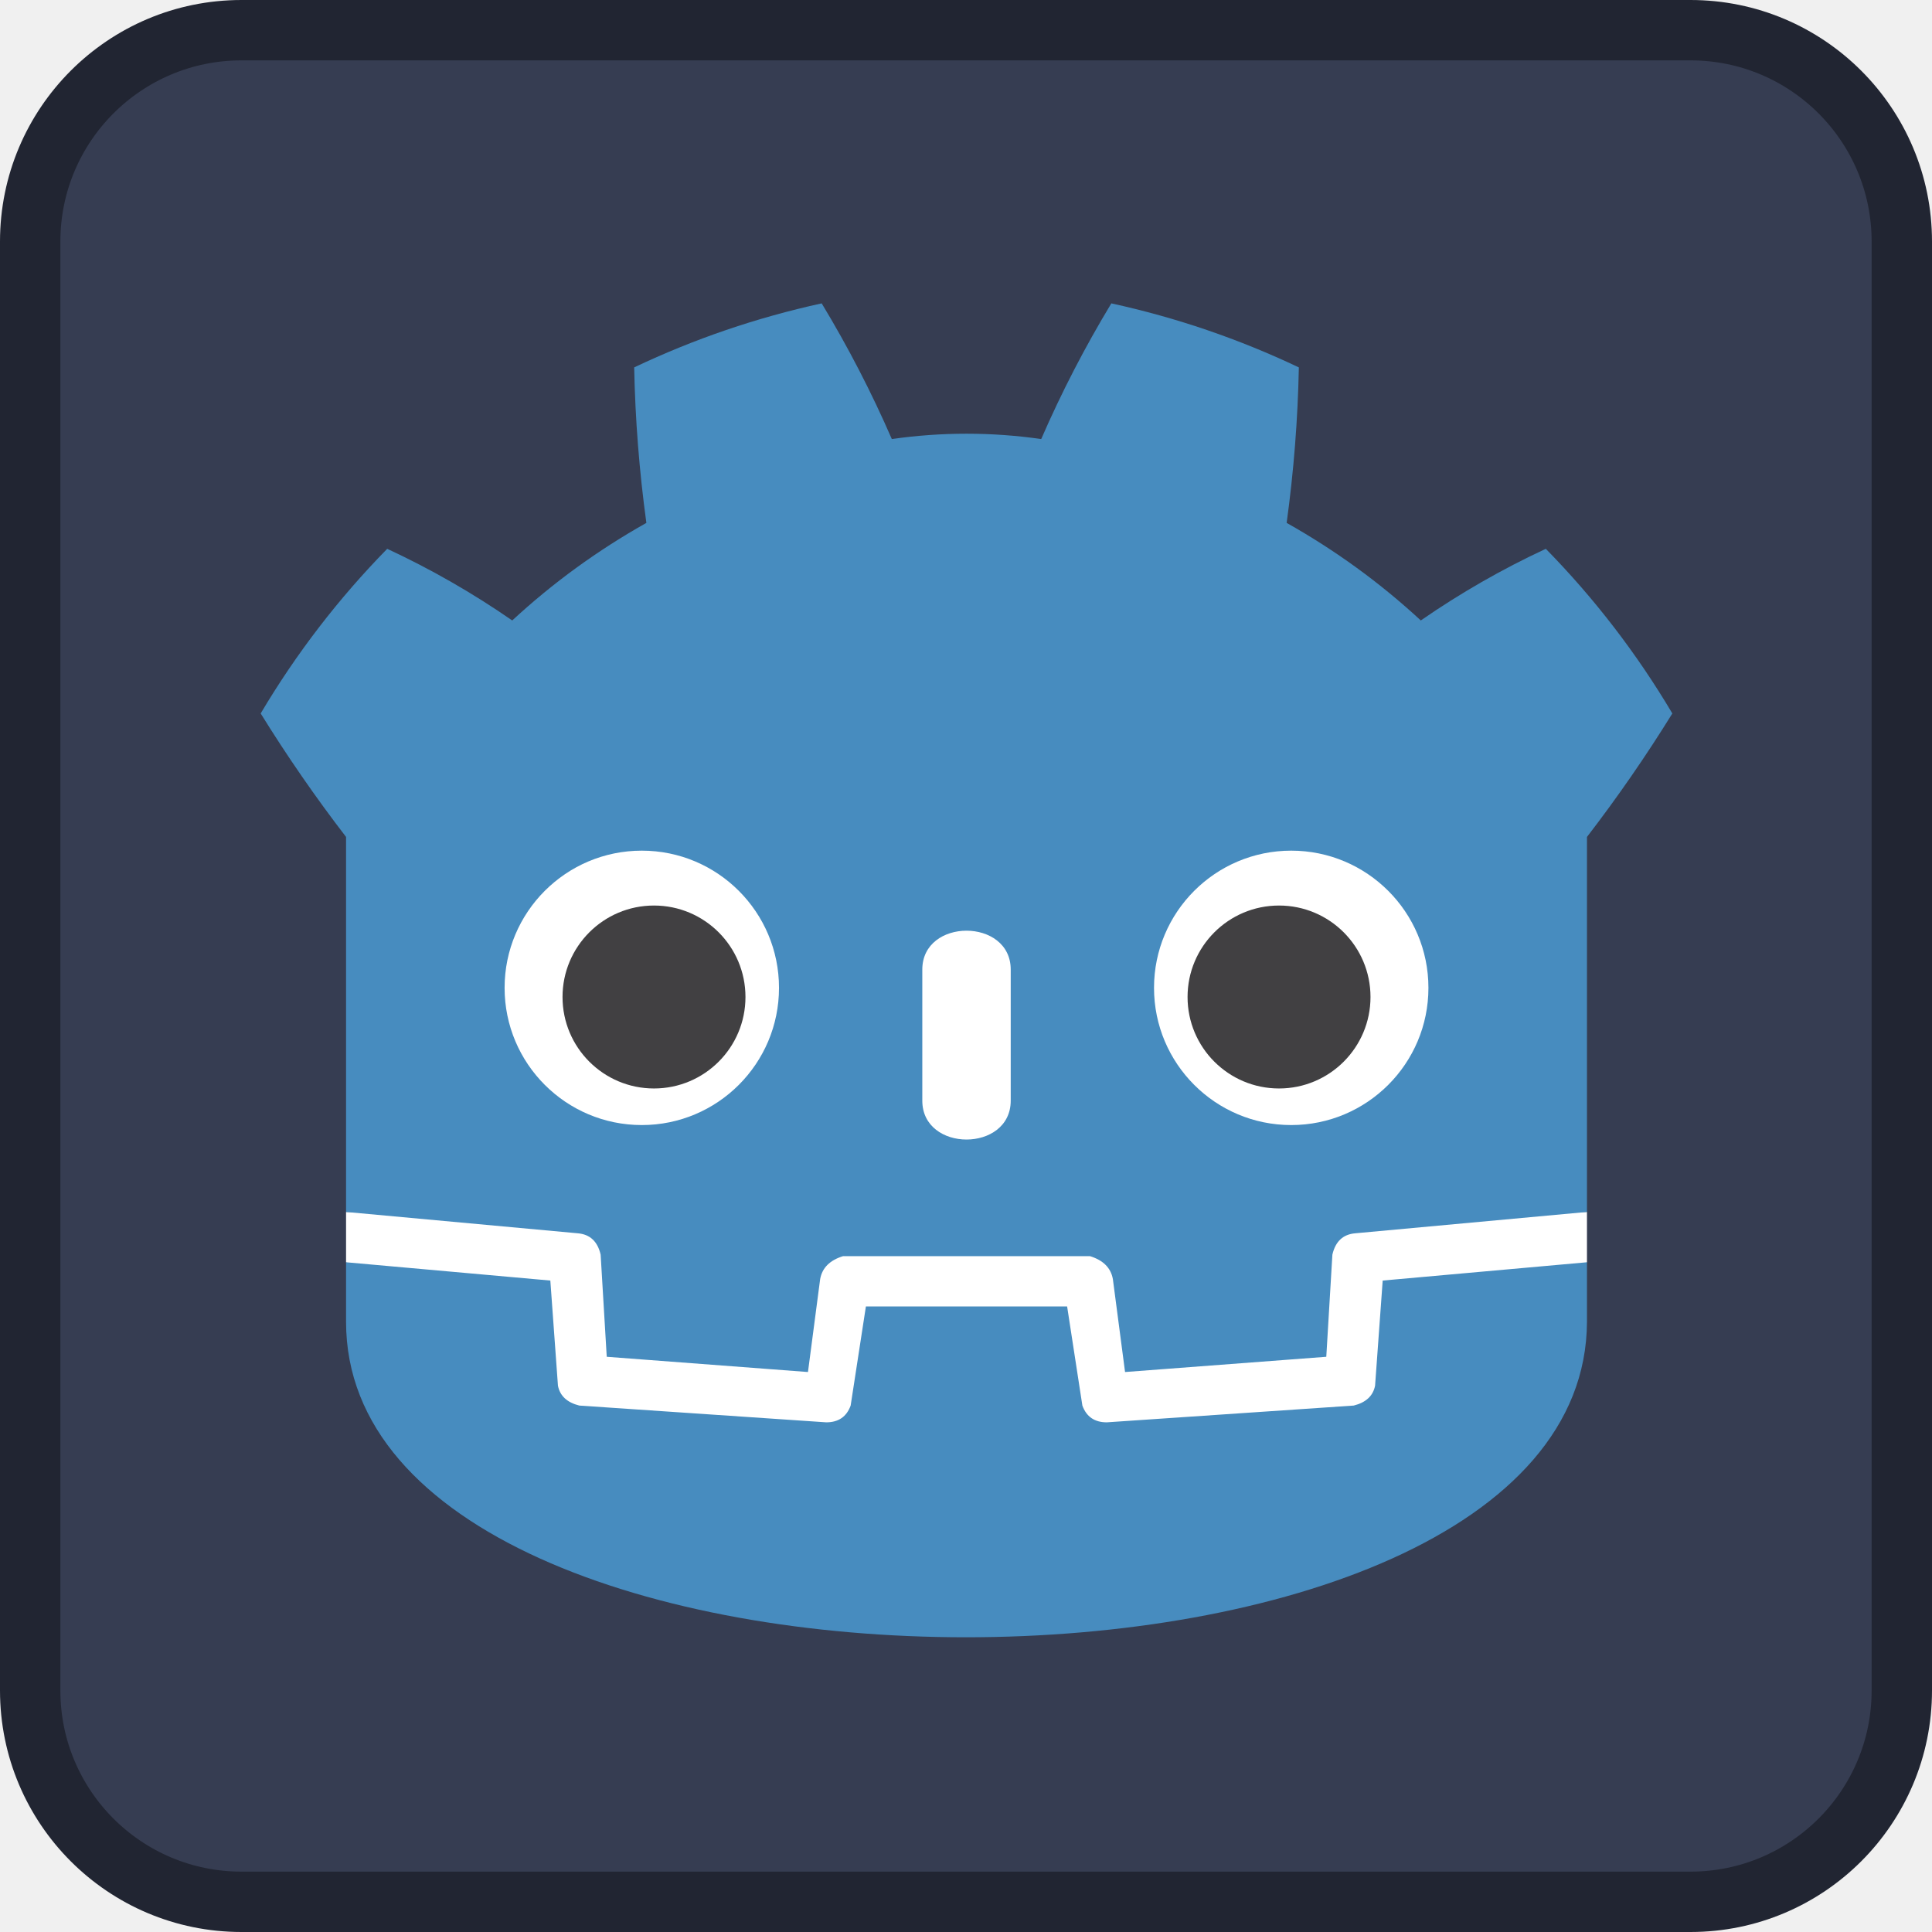
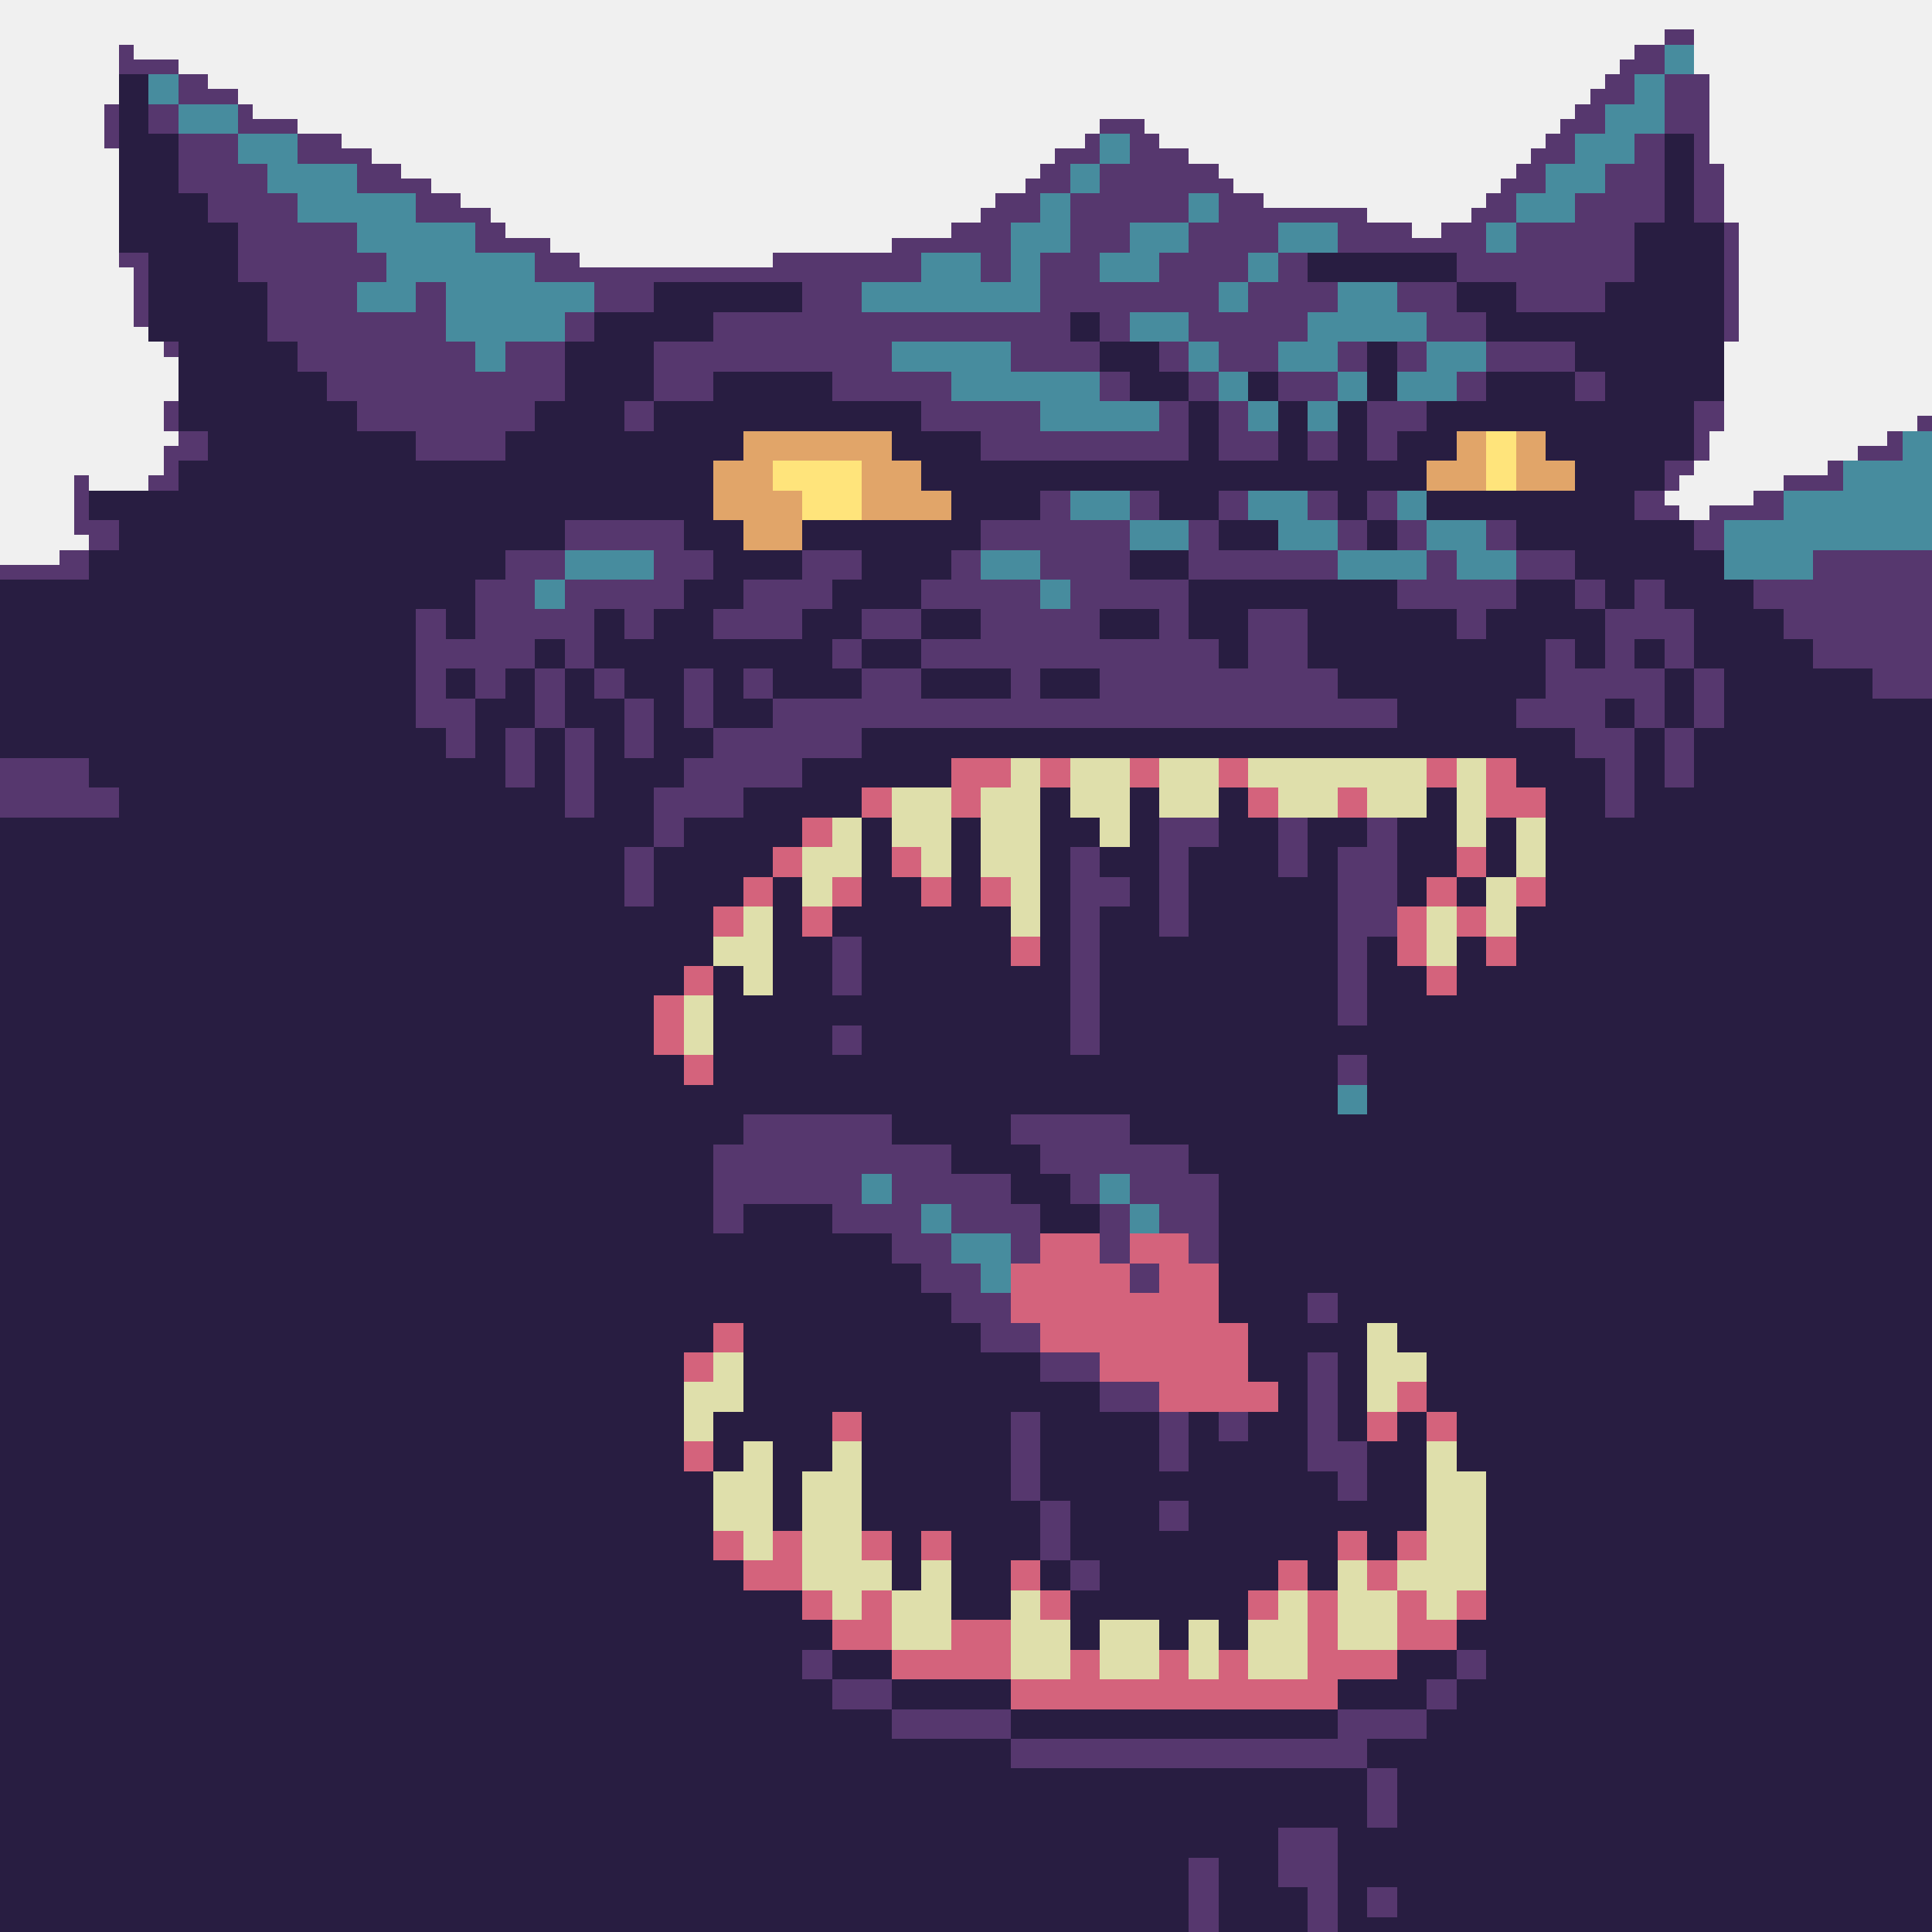
- <svg xmlns="http://www.w3.org/2000/svg" width="128" height="128">
-   <rect width="124" height="124" x="2" y="2" fill="#363d52" stroke="#212532" stroke-width="4" rx="14" />
-   <g fill="#fff" transform="translate(12.322 12.322)scale(.101)">
-     <path d="M105 673v33q407 354 814 0v-33z" />
-     <path fill="#478cbf" d="m105 673 152 14q12 1 15 14l4 67 132 10 8-61q2-11 15-15h162q13 4 15 15l8 61 132-10 4-67q3-13 15-14l152-14V427q30-39 56-81-35-59-83-108-43 20-82 47-40-37-88-64 7-51 8-102-59-28-123-42-26 43-46 89-49-7-98 0-20-46-46-89-64 14-123 42 1 51 8 102-48 27-88 64-39-27-82-47-48 49-83 108 26 42 56 81zm0 33v39c0 276 813 276 814 0v-39l-134 12-5 69q-2 10-14 13l-162 11q-12 0-16-11l-10-65H446l-10 65q-4 11-16 11l-162-11q-12-3-14-13l-5-69z" />
-     <path d="M483 600c0 34 58 34 58 0v-86c0-34-58-34-58 0z" />
-     <circle cx="725" cy="526" r="90" />
-     <circle cx="299" cy="526" r="90" />
-   </g>
-   <g fill="#414042" transform="translate(12.322 12.322)scale(.101)">
-     <circle cx="307" cy="532" r="60" />
-     <circle cx="717" cy="532" r="60" />
-   </g>
+ <svg xmlns="http://www.w3.org/2000/svg" version="1.1" width="130" height="130" shape-rendering="crispEdges">
+   <rect x="112" y="2" width="2" height="1" fill="#56376E" />
+   <rect x="8" y="3" width="1" height="2" fill="#56376E" />
+   <rect x="110" y="3" width="2" height="2" fill="#56376E" />
+   <rect x="112" y="3" width="2" height="2" fill="#478C9E" />
+   <rect x="9" y="4" width="3" height="1" fill="#56376E" />
+   <rect x="109" y="4" width="1" height="3" fill="#56376E" />
+   <rect x="8" y="5" width="2" height="12" fill="#281D41" />
+   <rect x="10" y="5" width="2" height="2" fill="#478C9E" />
+   <rect x="12" y="5" width="2" height="2" fill="#56376E" />
+   <rect x="108" y="5" width="1" height="2" fill="#56376E" />
+   <rect x="110" y="5" width="2" height="4" fill="#478C9E" />
+   <rect x="112" y="5" width="3" height="4" fill="#56376E" />
+   <rect x="14" y="6" width="2" height="1" fill="#56376E" />
+   <rect x="107" y="6" width="1" height="3" fill="#56376E" />
+   <rect x="7" y="7" width="1" height="3" fill="#56376E" />
+   <rect x="10" y="7" width="2" height="2" fill="#56376E" />
+   <rect x="12" y="7" width="4" height="2" fill="#478C9E" />
+   <rect x="16" y="7" width="1" height="2" fill="#56376E" />
+   <rect x="106" y="7" width="1" height="2" fill="#56376E" />
+   <rect x="108" y="7" width="2" height="4" fill="#478C9E" />
+   <rect x="17" y="8" width="3" height="1" fill="#56376E" />
+   <rect x="74" y="8" width="3" height="1" fill="#56376E" />
+   <rect x="105" y="8" width="1" height="3" fill="#56376E" />
+   <rect x="10" y="9" width="2" height="14" fill="#281D41" />
+   <rect x="12" y="9" width="4" height="4" fill="#56376E" />
+   <rect x="16" y="9" width="4" height="2" fill="#478C9E" />
+   <rect x="20" y="9" width="3" height="2" fill="#56376E" />
+   <rect x="73" y="9" width="1" height="2" fill="#56376E" />
+   <rect x="74" y="9" width="2" height="2" fill="#478C9E" />
+   <rect x="76" y="9" width="2" height="6" fill="#56376E" />
+   <rect x="104" y="9" width="1" height="2" fill="#56376E" />
+   <rect x="106" y="9" width="2" height="4" fill="#478C9E" />
+   <rect x="110" y="9" width="2" height="6" fill="#56376E" />
+   <rect x="112" y="9" width="2" height="22" fill="#281D41" />
+   <rect x="114" y="9" width="1" height="6" fill="#56376E" />
+   <rect x="23" y="10" width="2" height="1" fill="#56376E" />
+   <rect x="71" y="10" width="2" height="1" fill="#56376E" />
+   <rect x="78" y="10" width="2" height="5" fill="#56376E" />
+   <rect x="103" y="10" width="1" height="3" fill="#56376E" />
+   <rect x="16" y="11" width="2" height="8" fill="#56376E" />
+   <rect x="18" y="11" width="6" height="2" fill="#478C9E" />
+   <rect x="24" y="11" width="3" height="2" fill="#56376E" />
+   <rect x="70" y="11" width="2" height="2" fill="#56376E" />
+   <rect x="72" y="11" width="2" height="2" fill="#478C9E" />
+   <rect x="74" y="11" width="2" height="6" fill="#56376E" />
+   <rect x="80" y="11" width="2" height="2" fill="#56376E" />
+   <rect x="102" y="11" width="1" height="2" fill="#56376E" />
+   <rect x="104" y="11" width="2" height="4" fill="#478C9E" />
+   <rect x="108" y="11" width="2" height="8" fill="#56376E" />
+   <rect x="115" y="11" width="1" height="4" fill="#56376E" />
+   <rect x="27" y="12" width="2" height="1" fill="#56376E" />
+   <rect x="69" y="12" width="1" height="3" fill="#56376E" />
+   <rect x="82" y="12" width="1" height="7" fill="#56376E" />
+   <rect x="101" y="12" width="1" height="3" fill="#56376E" />
+   <rect x="12" y="13" width="2" height="16" fill="#281D41" />
+   <rect x="14" y="13" width="2" height="2" fill="#56376E" />
+   <rect x="18" y="13" width="2" height="10" fill="#56376E" />
+   <rect x="20" y="13" width="8" height="2" fill="#478C9E" />
+   <rect x="28" y="13" width="3" height="2" fill="#56376E" />
+   <rect x="67" y="13" width="2" height="2" fill="#56376E" />
+   <rect x="70" y="13" width="2" height="4" fill="#478C9E" />
+   <rect x="72" y="13" width="2" height="8" fill="#56376E" />
+   <rect x="80" y="13" width="2" height="2" fill="#478C9E" />
+   <rect x="83" y="13" width="2" height="4" fill="#56376E" />
+   <rect x="100" y="13" width="1" height="2" fill="#56376E" />
+   <rect x="102" y="13" width="2" height="2" fill="#478C9E" />
+   <rect x="106" y="13" width="2" height="8" fill="#56376E" />
+   <rect x="31" y="14" width="2" height="1" fill="#56376E" />
+   <rect x="66" y="14" width="1" height="5" fill="#56376E" />
+   <rect x="85" y="14" width="7" height="1" fill="#56376E" />
+   <rect x="99" y="14" width="1" height="5" fill="#56376E" />
+   <rect x="14" y="15" width="2" height="115" fill="#281D41" />
+   <rect x="20" y="15" width="4" height="10" fill="#56376E" />
+   <rect x="24" y="15" width="8" height="2" fill="#478C9E" />
+   <rect x="32" y="15" width="2" height="2" fill="#56376E" />
+   <rect x="64" y="15" width="2" height="2" fill="#56376E" />
+   <rect x="67" y="15" width="1" height="4" fill="#56376E" />
+   <rect x="68" y="15" width="2" height="6" fill="#478C9E" />
+   <rect x="76" y="15" width="4" height="2" fill="#478C9E" />
+   <rect x="80" y="15" width="2" height="8" fill="#56376E" />
+   <rect x="85" y="15" width="1" height="2" fill="#56376E" />
+   <rect x="86" y="15" width="4" height="2" fill="#478C9E" />
+   <rect x="90" y="15" width="5" height="2" fill="#56376E" />
+   <rect x="97" y="15" width="2" height="2" fill="#56376E" />
+   <rect x="100" y="15" width="2" height="2" fill="#478C9E" />
+   <rect x="102" y="15" width="4" height="6" fill="#56376E" />
+   <rect x="110" y="15" width="2" height="18" fill="#281D41" />
+   <rect x="114" y="15" width="2" height="12" fill="#281D41" />
+   <rect x="116" y="15" width="1" height="8" fill="#56376E" />
+   <rect x="34" y="16" width="3" height="1" fill="#56376E" />
+   <rect x="60" y="16" width="4" height="1" fill="#56376E" />
+   <rect x="95" y="16" width="2" height="1" fill="#56376E" />
+   <rect x="8" y="17" width="2" height="1" fill="#56376E" />
+   <rect x="24" y="17" width="2" height="2" fill="#56376E" />
+   <rect x="26" y="17" width="10" height="2" fill="#478C9E" />
+   <rect x="36" y="17" width="3" height="2" fill="#56376E" />
+   <rect x="52" y="17" width="10" height="2" fill="#56376E" />
+   <rect x="62" y="17" width="4" height="4" fill="#478C9E" />
+   <rect x="70" y="17" width="2" height="8" fill="#56376E" />
+   <rect x="74" y="17" width="4" height="2" fill="#478C9E" />
+   <rect x="78" y="17" width="2" height="4" fill="#56376E" />
+   <rect x="83" y="17" width="1" height="2" fill="#56376E" />
+   <rect x="84" y="17" width="2" height="2" fill="#478C9E" />
+   <rect x="86" y="17" width="2" height="6" fill="#56376E" />
+   <rect x="88" y="17" width="10" height="2" fill="#281D41" />
+   <rect x="98" y="17" width="1" height="2" fill="#56376E" />
+   <rect x="100" y="17" width="2" height="2" fill="#56376E" />
+   <rect x="9" y="18" width="1" height="4" fill="#56376E" />
+   <rect x="39" y="18" width="13" height="1" fill="#56376E" />
+   <rect x="16" y="19" width="2" height="111" fill="#281D41" />
+   <rect x="24" y="19" width="4" height="2" fill="#478C9E" />
+   <rect x="28" y="19" width="2" height="12" fill="#56376E" />
+   <rect x="30" y="19" width="10" height="2" fill="#478C9E" />
+   <rect x="40" y="19" width="4" height="2" fill="#56376E" />
+   <rect x="44" y="19" width="10" height="2" fill="#281D41" />
+   <rect x="54" y="19" width="4" height="6" fill="#56376E" />
+   <rect x="58" y="19" width="4" height="2" fill="#478C9E" />
+   <rect x="66" y="19" width="2" height="2" fill="#478C9E" />
+   <rect x="74" y="19" width="4" height="2" fill="#56376E" />
+   <rect x="82" y="19" width="2" height="2" fill="#478C9E" />
+   <rect x="84" y="19" width="2" height="6" fill="#56376E" />
+   <rect x="88" y="19" width="2" height="2" fill="#56376E" />
+   <rect x="90" y="19" width="4" height="4" fill="#478C9E" />
+   <rect x="94" y="19" width="4" height="2" fill="#56376E" />
+   <rect x="98" y="19" width="4" height="2" fill="#281D41" />
+   <rect x="108" y="19" width="2" height="22" fill="#281D41" />
+   <rect x="24" y="21" width="4" height="8" fill="#56376E" />
+   <rect x="30" y="21" width="8" height="2" fill="#478C9E" />
+   <rect x="38" y="21" width="2" height="2" fill="#56376E" />
+   <rect x="40" y="21" width="8" height="2" fill="#281D41" />
+   <rect x="48" y="21" width="6" height="4" fill="#56376E" />
+   <rect x="58" y="21" width="12" height="2" fill="#56376E" />
+   <rect x="72" y="21" width="2" height="2" fill="#281D41" />
+   <rect x="74" y="21" width="2" height="2" fill="#56376E" />
+   <rect x="76" y="21" width="4" height="2" fill="#478C9E" />
+   <rect x="82" y="21" width="2" height="4" fill="#56376E" />
+   <rect x="88" y="21" width="2" height="4" fill="#478C9E" />
+   <rect x="94" y="21" width="2" height="2" fill="#478C9E" />
+   <rect x="96" y="21" width="4" height="2" fill="#56376E" />
+   <rect x="100" y="21" width="8" height="2" fill="#281D41" />
+   <rect x="11" y="23" width="1" height="1" fill="#56376E" />
+   <rect x="18" y="23" width="2" height="107" fill="#281D41" />
+   <rect x="30" y="23" width="2" height="8" fill="#56376E" />
+   <rect x="32" y="23" width="2" height="2" fill="#478C9E" />
+   <rect x="34" y="23" width="4" height="4" fill="#56376E" />
+   <rect x="38" y="23" width="6" height="4" fill="#281D41" />
+   <rect x="44" y="23" width="4" height="4" fill="#56376E" />
+   <rect x="58" y="23" width="2" height="4" fill="#56376E" />
+   <rect x="60" y="23" width="8" height="2" fill="#478C9E" />
+   <rect x="68" y="23" width="2" height="2" fill="#56376E" />
+   <rect x="72" y="23" width="2" height="2" fill="#56376E" />
+   <rect x="74" y="23" width="4" height="2" fill="#281D41" />
+   <rect x="78" y="23" width="2" height="2" fill="#56376E" />
+   <rect x="80" y="23" width="2" height="2" fill="#478C9E" />
+   <rect x="86" y="23" width="2" height="2" fill="#478C9E" />
+   <rect x="90" y="23" width="2" height="2" fill="#56376E" />
+   <rect x="92" y="23" width="2" height="4" fill="#281D41" />
+   <rect x="94" y="23" width="2" height="2" fill="#56376E" />
+   <rect x="96" y="23" width="4" height="2" fill="#478C9E" />
+   <rect x="100" y="23" width="6" height="2" fill="#56376E" />
+   <rect x="106" y="23" width="2" height="2" fill="#281D41" />
+   <rect x="20" y="25" width="2" height="105" fill="#281D41" />
+   <rect x="22" y="25" width="2" height="2" fill="#56376E" />
+   <rect x="32" y="25" width="2" height="6" fill="#56376E" />
+   <rect x="48" y="25" width="8" height="4" fill="#281D41" />
+   <rect x="56" y="25" width="2" height="2" fill="#56376E" />
+   <rect x="60" y="25" width="4" height="2" fill="#56376E" />
+   <rect x="64" y="25" width="10" height="2" fill="#478C9E" />
+   <rect x="74" y="25" width="2" height="2" fill="#56376E" />
+   <rect x="76" y="25" width="4" height="2" fill="#281D41" />
+   <rect x="80" y="25" width="2" height="2" fill="#56376E" />
+   <rect x="82" y="25" width="2" height="2" fill="#478C9E" />
+   <rect x="84" y="25" width="2" height="2" fill="#281D41" />
+   <rect x="86" y="25" width="4" height="2" fill="#56376E" />
+   <rect x="90" y="25" width="2" height="2" fill="#478C9E" />
+   <rect x="94" y="25" width="4" height="2" fill="#478C9E" />
+   <rect x="98" y="25" width="2" height="2" fill="#56376E" />
+   <rect x="100" y="25" width="6" height="4" fill="#281D41" />
+   <rect x="106" y="25" width="2" height="2" fill="#56376E" />
+   <rect x="11" y="27" width="1" height="2" fill="#56376E" />
+   <rect x="22" y="27" width="2" height="103" fill="#281D41" />
+   <rect x="34" y="27" width="2" height="2" fill="#56376E" />
+   <rect x="36" y="27" width="6" height="8" fill="#281D41" />
+   <rect x="42" y="27" width="2" height="2" fill="#56376E" />
+   <rect x="44" y="27" width="4" height="8" fill="#281D41" />
+   <rect x="56" y="27" width="6" height="2" fill="#281D41" />
+   <rect x="62" y="27" width="8" height="2" fill="#56376E" />
+   <rect x="70" y="27" width="8" height="2" fill="#478C9E" />
+   <rect x="78" y="27" width="2" height="4" fill="#56376E" />
+   <rect x="80" y="27" width="2" height="8" fill="#281D41" />
+   <rect x="82" y="27" width="2" height="4" fill="#56376E" />
+   <rect x="84" y="27" width="2" height="2" fill="#478C9E" />
+   <rect x="86" y="27" width="2" height="6" fill="#281D41" />
+   <rect x="88" y="27" width="2" height="2" fill="#478C9E" />
+   <rect x="90" y="27" width="2" height="8" fill="#281D41" />
+   <rect x="92" y="27" width="4" height="2" fill="#56376E" />
+   <rect x="96" y="27" width="4" height="2" fill="#281D41" />
+   <rect x="106" y="27" width="2" height="12" fill="#281D41" />
+   <rect x="114" y="27" width="2" height="2" fill="#56376E" />
+   <rect x="129" y="28" width="1" height="1" fill="#56376E" />
+   <rect x="12" y="29" width="2" height="2" fill="#56376E" />
+   <rect x="24" y="29" width="4" height="101" fill="#281D41" />
+   <rect x="34" y="29" width="2" height="8" fill="#281D41" />
+   <rect x="42" y="29" width="2" height="6" fill="#281D41" />
+   <rect x="48" y="29" width="2" height="2" fill="#281D41" />
+   <rect x="50" y="29" width="10" height="2" fill="#E1A569" />
+   <rect x="60" y="29" width="6" height="2" fill="#281D41" />
+   <rect x="66" y="29" width="12" height="2" fill="#56376E" />
+   <rect x="84" y="29" width="2" height="2" fill="#56376E" />
+   <rect x="88" y="29" width="2" height="2" fill="#56376E" />
+   <rect x="92" y="29" width="2" height="2" fill="#56376E" />
+   <rect x="94" y="29" width="4" height="2" fill="#281D41" />
+   <rect x="98" y="29" width="2" height="4" fill="#E1A569" />
+   <rect x="100" y="29" width="2" height="4" fill="#FFE47B" />
+   <rect x="102" y="29" width="2" height="4" fill="#E1A569" />
+   <rect x="104" y="29" width="2" height="2" fill="#281D41" />
+   <rect x="114" y="29" width="1" height="2" fill="#56376E" />
+   <rect x="127" y="29" width="1" height="2" fill="#56376E" />
+   <rect x="128" y="29" width="2" height="8" fill="#478C9E" />
+   <rect x="11" y="30" width="1" height="3" fill="#56376E" />
+   <rect x="125" y="30" width="2" height="1" fill="#56376E" />
+   <rect x="12" y="31" width="2" height="99" fill="#281D41" />
+   <rect x="28" y="31" width="6" height="8" fill="#281D41" />
+   <rect x="48" y="31" width="4" height="4" fill="#E1A569" />
+   <rect x="52" y="31" width="6" height="2" fill="#FFE47B" />
+   <rect x="58" y="31" width="4" height="4" fill="#E1A569" />
+   <rect x="62" y="31" width="18" height="2" fill="#281D41" />
+   <rect x="82" y="31" width="4" height="2" fill="#281D41" />
+   <rect x="88" y="31" width="2" height="2" fill="#281D41" />
+   <rect x="92" y="31" width="4" height="2" fill="#281D41" />
+   <rect x="96" y="31" width="2" height="2" fill="#E1A569" />
+   <rect x="104" y="31" width="2" height="2" fill="#E1A569" />
+   <rect x="112" y="31" width="2" height="1" fill="#56376E" />
+   <rect x="123" y="31" width="1" height="2" fill="#56376E" />
+   <rect x="124" y="31" width="4" height="6" fill="#478C9E" />
+   <rect x="5" y="32" width="1" height="4" fill="#56376E" />
+   <rect x="10" y="32" width="1" height="1" fill="#56376E" />
+   <rect x="112" y="32" width="1" height="1" fill="#56376E" />
+   <rect x="120" y="32" width="3" height="1" fill="#56376E" />
+   <rect x="6" y="33" width="6" height="2" fill="#281D41" />
+   <rect x="52" y="33" width="2" height="4" fill="#E1A569" />
+   <rect x="54" y="33" width="4" height="2" fill="#FFE47B" />
+   <rect x="62" y="33" width="2" height="2" fill="#E1A569" />
+   <rect x="64" y="33" width="6" height="2" fill="#281D41" />
+   <rect x="70" y="33" width="2" height="6" fill="#56376E" />
+   <rect x="72" y="33" width="4" height="2" fill="#478C9E" />
+   <rect x="76" y="33" width="2" height="2" fill="#56376E" />
+   <rect x="78" y="33" width="2" height="2" fill="#281D41" />
+   <rect x="82" y="33" width="2" height="2" fill="#56376E" />
+   <rect x="84" y="33" width="4" height="2" fill="#478C9E" />
+   <rect x="88" y="33" width="2" height="2" fill="#56376E" />
+   <rect x="92" y="33" width="2" height="2" fill="#56376E" />
+   <rect x="94" y="33" width="2" height="2" fill="#478C9E" />
+   <rect x="96" y="33" width="10" height="2" fill="#281D41" />
+   <rect x="110" y="33" width="2" height="2" fill="#56376E" />
+   <rect x="118" y="33" width="2" height="2" fill="#56376E" />
+   <rect x="120" y="33" width="4" height="4" fill="#478C9E" />
+   <rect x="112" y="34" width="1" height="1" fill="#56376E" />
+   <rect x="115" y="34" width="3" height="1" fill="#56376E" />
+   <rect x="6" y="35" width="2" height="2" fill="#56376E" />
+   <rect x="8" y="35" width="4" height="95" fill="#281D41" />
+   <rect x="36" y="35" width="2" height="2" fill="#281D41" />
+   <rect x="38" y="35" width="8" height="2" fill="#56376E" />
+   <rect x="46" y="35" width="4" height="2" fill="#281D41" />
+   <rect x="50" y="35" width="2" height="2" fill="#E1A569" />
+   <rect x="54" y="35" width="12" height="2" fill="#281D41" />
+   <rect x="66" y="35" width="4" height="2" fill="#56376E" />
+   <rect x="72" y="35" width="4" height="6" fill="#56376E" />
+   <rect x="76" y="35" width="4" height="2" fill="#478C9E" />
+   <rect x="80" y="35" width="2" height="4" fill="#56376E" />
+   <rect x="82" y="35" width="4" height="2" fill="#281D41" />
+   <rect x="86" y="35" width="4" height="2" fill="#478C9E" />
+   <rect x="90" y="35" width="2" height="2" fill="#56376E" />
+   <rect x="92" y="35" width="2" height="2" fill="#281D41" />
+   <rect x="94" y="35" width="2" height="2" fill="#56376E" />
+   <rect x="96" y="35" width="4" height="2" fill="#478C9E" />
+   <rect x="100" y="35" width="2" height="2" fill="#56376E" />
+   <rect x="102" y="35" width="4" height="2" fill="#281D41" />
+   <rect x="110" y="35" width="4" height="4" fill="#281D41" />
+   <rect x="114" y="35" width="2" height="2" fill="#56376E" />
+   <rect x="116" y="35" width="4" height="4" fill="#478C9E" />
+   <rect x="4" y="37" width="2" height="2" fill="#56376E" />
+   <rect x="6" y="37" width="2" height="16" fill="#281D41" />
+   <rect x="34" y="37" width="4" height="2" fill="#56376E" />
+   <rect x="38" y="37" width="6" height="2" fill="#478C9E" />
+   <rect x="44" y="37" width="4" height="2" fill="#56376E" />
+   <rect x="48" y="37" width="6" height="2" fill="#281D41" />
+   <rect x="54" y="37" width="4" height="2" fill="#56376E" />
+   <rect x="58" y="37" width="6" height="2" fill="#281D41" />
+   <rect x="64" y="37" width="2" height="4" fill="#56376E" />
+   <rect x="66" y="37" width="4" height="2" fill="#478C9E" />
+   <rect x="76" y="37" width="4" height="2" fill="#281D41" />
+   <rect x="82" y="37" width="8" height="2" fill="#56376E" />
+   <rect x="90" y="37" width="6" height="2" fill="#478C9E" />
+   <rect x="96" y="37" width="2" height="4" fill="#56376E" />
+   <rect x="98" y="37" width="4" height="2" fill="#478C9E" />
+   <rect x="102" y="37" width="4" height="2" fill="#56376E" />
+   <rect x="114" y="37" width="2" height="8" fill="#281D41" />
+   <rect x="120" y="37" width="2" height="2" fill="#478C9E" />
+   <rect x="122" y="37" width="8" height="8" fill="#56376E" />
+   <rect x="0" y="38" width="4" height="1" fill="#56376E" />
+   <rect x="0" y="39" width="6" height="12" fill="#281D41" />
+   <rect x="28" y="39" width="4" height="2" fill="#281D41" />
+   <rect x="32" y="39" width="4" height="6" fill="#56376E" />
+   <rect x="36" y="39" width="2" height="2" fill="#478C9E" />
+   <rect x="38" y="39" width="8" height="2" fill="#56376E" />
+   <rect x="46" y="39" width="4" height="2" fill="#281D41" />
+   <rect x="50" y="39" width="6" height="2" fill="#56376E" />
+   <rect x="56" y="39" width="6" height="2" fill="#281D41" />
+   <rect x="62" y="39" width="2" height="2" fill="#56376E" />
+   <rect x="66" y="39" width="4" height="6" fill="#56376E" />
+   <rect x="70" y="39" width="2" height="2" fill="#478C9E" />
+   <rect x="76" y="39" width="4" height="2" fill="#56376E" />
+   <rect x="80" y="39" width="14" height="2" fill="#281D41" />
+   <rect x="94" y="39" width="2" height="2" fill="#56376E" />
+   <rect x="98" y="39" width="4" height="2" fill="#56376E" />
+   <rect x="102" y="39" width="4" height="4" fill="#281D41" />
+   <rect x="106" y="39" width="2" height="2" fill="#56376E" />
+   <rect x="110" y="39" width="2" height="4" fill="#56376E" />
+   <rect x="112" y="39" width="2" height="2" fill="#281D41" />
+   <rect x="116" y="39" width="2" height="91" fill="#281D41" />
+   <rect x="118" y="39" width="4" height="2" fill="#56376E" />
+   <rect x="28" y="41" width="2" height="8" fill="#56376E" />
+   <rect x="30" y="41" width="2" height="2" fill="#281D41" />
+   <rect x="36" y="41" width="4" height="2" fill="#56376E" />
+   <rect x="40" y="41" width="2" height="4" fill="#281D41" />
+   <rect x="42" y="41" width="2" height="2" fill="#56376E" />
+   <rect x="44" y="41" width="4" height="4" fill="#281D41" />
+   <rect x="48" y="41" width="6" height="2" fill="#56376E" />
+   <rect x="54" y="41" width="4" height="2" fill="#281D41" />
+   <rect x="58" y="41" width="4" height="2" fill="#56376E" />
+   <rect x="62" y="41" width="4" height="2" fill="#281D41" />
+   <rect x="70" y="41" width="4" height="4" fill="#56376E" />
+   <rect x="74" y="41" width="4" height="2" fill="#281D41" />
+   <rect x="78" y="41" width="2" height="8" fill="#56376E" />
+   <rect x="80" y="41" width="4" height="2" fill="#281D41" />
+   <rect x="84" y="41" width="4" height="8" fill="#56376E" />
+   <rect x="88" y="41" width="10" height="4" fill="#281D41" />
+   <rect x="98" y="41" width="2" height="2" fill="#56376E" />
+   <rect x="100" y="41" width="2" height="10" fill="#281D41" />
+   <rect x="106" y="41" width="2" height="4" fill="#281D41" />
+   <rect x="108" y="41" width="2" height="6" fill="#56376E" />
+   <rect x="112" y="41" width="2" height="4" fill="#56376E" />
+   <rect x="118" y="41" width="2" height="89" fill="#281D41" />
+   <rect x="120" y="41" width="2" height="2" fill="#56376E" />
+   <rect x="30" y="43" width="2" height="2" fill="#56376E" />
+   <rect x="36" y="43" width="2" height="2" fill="#281D41" />
+   <rect x="38" y="43" width="2" height="2" fill="#56376E" />
+   <rect x="42" y="43" width="2" height="4" fill="#281D41" />
+   <rect x="48" y="43" width="8" height="2" fill="#281D41" />
+   <rect x="56" y="43" width="2" height="2" fill="#56376E" />
+   <rect x="58" y="43" width="4" height="2" fill="#281D41" />
+   <rect x="62" y="43" width="4" height="2" fill="#56376E" />
+   <rect x="74" y="43" width="4" height="6" fill="#56376E" />
+   <rect x="80" y="43" width="2" height="6" fill="#56376E" />
+   <rect x="82" y="43" width="2" height="2" fill="#281D41" />
+   <rect x="98" y="43" width="2" height="8" fill="#281D41" />
+   <rect x="102" y="43" width="2" height="4" fill="#281D41" />
+   <rect x="104" y="43" width="2" height="6" fill="#56376E" />
+   <rect x="110" y="43" width="2" height="2" fill="#281D41" />
+   <rect x="120" y="43" width="2" height="87" fill="#281D41" />
+   <rect x="30" y="45" width="2" height="2" fill="#281D41" />
+   <rect x="32" y="45" width="2" height="2" fill="#56376E" />
+   <rect x="34" y="45" width="2" height="4" fill="#281D41" />
+   <rect x="36" y="45" width="2" height="4" fill="#56376E" />
+   <rect x="38" y="45" width="2" height="4" fill="#281D41" />
+   <rect x="40" y="45" width="2" height="2" fill="#56376E" />
+   <rect x="44" y="45" width="2" height="8" fill="#281D41" />
+   <rect x="46" y="45" width="2" height="4" fill="#56376E" />
+   <rect x="48" y="45" width="2" height="4" fill="#281D41" />
+   <rect x="50" y="45" width="2" height="2" fill="#56376E" />
+   <rect x="52" y="45" width="6" height="2" fill="#281D41" />
+   <rect x="58" y="45" width="4" height="4" fill="#56376E" />
+   <rect x="62" y="45" width="6" height="2" fill="#281D41" />
+   <rect x="68" y="45" width="2" height="4" fill="#56376E" />
+   <rect x="70" y="45" width="4" height="2" fill="#281D41" />
+   <rect x="82" y="45" width="2" height="4" fill="#56376E" />
+   <rect x="88" y="45" width="2" height="4" fill="#56376E" />
+   <rect x="90" y="45" width="8" height="2" fill="#281D41" />
+   <rect x="106" y="45" width="2" height="6" fill="#56376E" />
+   <rect x="110" y="45" width="2" height="4" fill="#56376E" />
+   <rect x="112" y="45" width="2" height="4" fill="#281D41" />
+   <rect x="114" y="45" width="2" height="4" fill="#56376E" />
+   <rect x="122" y="45" width="4" height="85" fill="#281D41" />
+   <rect x="126" y="45" width="4" height="2" fill="#56376E" />
+   <rect x="30" y="47" width="2" height="4" fill="#56376E" />
+   <rect x="32" y="47" width="2" height="83" fill="#281D41" />
+   <rect x="40" y="47" width="2" height="83" fill="#281D41" />
+   <rect x="42" y="47" width="2" height="4" fill="#56376E" />
+   <rect x="50" y="47" width="2" height="2" fill="#281D41" />
+   <rect x="52" y="47" width="6" height="4" fill="#56376E" />
+   <rect x="62" y="47" width="6" height="2" fill="#56376E" />
+   <rect x="70" y="47" width="4" height="2" fill="#56376E" />
+   <rect x="90" y="47" width="4" height="2" fill="#56376E" />
+   <rect x="94" y="47" width="4" height="4" fill="#281D41" />
+   <rect x="102" y="47" width="2" height="2" fill="#56376E" />
+   <rect x="108" y="47" width="2" height="2" fill="#281D41" />
+   <rect x="126" y="47" width="4" height="83" fill="#281D41" />
+   <rect x="28" y="49" width="2" height="81" fill="#281D41" />
+   <rect x="34" y="49" width="2" height="4" fill="#56376E" />
+   <rect x="36" y="49" width="2" height="81" fill="#281D41" />
+   <rect x="38" y="49" width="2" height="6" fill="#56376E" />
+   <rect x="46" y="49" width="2" height="2" fill="#281D41" />
+   <rect x="48" y="49" width="4" height="4" fill="#56376E" />
+   <rect x="58" y="49" width="36" height="2" fill="#281D41" />
+   <rect x="102" y="49" width="4" height="4" fill="#281D41" />
+   <rect x="108" y="49" width="2" height="6" fill="#56376E" />
+   <rect x="110" y="49" width="2" height="81" fill="#281D41" />
+   <rect x="112" y="49" width="2" height="4" fill="#56376E" />
+   <rect x="114" y="49" width="2" height="81" fill="#281D41" />
+   <rect x="0" y="51" width="6" height="4" fill="#56376E" />
+   <rect x="30" y="51" width="2" height="79" fill="#281D41" />
+   <rect x="42" y="51" width="2" height="6" fill="#281D41" />
+   <rect x="46" y="51" width="2" height="4" fill="#56376E" />
+   <rect x="52" y="51" width="2" height="2" fill="#56376E" />
+   <rect x="54" y="51" width="10" height="2" fill="#281D41" />
+   <rect x="64" y="51" width="4" height="2" fill="#D4637C" />
+   <rect x="68" y="51" width="2" height="12" fill="#DFDFAB" />
+   <rect x="70" y="51" width="2" height="2" fill="#D4637C" />
+   <rect x="72" y="51" width="4" height="4" fill="#DFDFAB" />
+   <rect x="76" y="51" width="2" height="2" fill="#D4637C" />
+   <rect x="78" y="51" width="4" height="4" fill="#DFDFAB" />
+   <rect x="82" y="51" width="2" height="2" fill="#D4637C" />
+   <rect x="84" y="51" width="12" height="2" fill="#DFDFAB" />
+   <rect x="96" y="51" width="2" height="2" fill="#D4637C" />
+   <rect x="98" y="51" width="2" height="6" fill="#DFDFAB" />
+   <rect x="100" y="51" width="2" height="4" fill="#D4637C" />
+   <rect x="106" y="51" width="2" height="79" fill="#281D41" />
+   <rect x="6" y="53" width="2" height="2" fill="#56376E" />
+   <rect x="34" y="53" width="2" height="77" fill="#281D41" />
+   <rect x="44" y="53" width="2" height="4" fill="#56376E" />
+   <rect x="48" y="53" width="2" height="2" fill="#56376E" />
+   <rect x="50" y="53" width="8" height="2" fill="#281D41" />
+   <rect x="58" y="53" width="2" height="2" fill="#D4637C" />
+   <rect x="60" y="53" width="4" height="4" fill="#DFDFAB" />
+   <rect x="64" y="53" width="2" height="2" fill="#D4637C" />
+   <rect x="66" y="53" width="2" height="6" fill="#DFDFAB" />
+   <rect x="70" y="53" width="2" height="22" fill="#281D41" />
+   <rect x="76" y="53" width="2" height="24" fill="#281D41" />
+   <rect x="82" y="53" width="2" height="36" fill="#281D41" />
+   <rect x="84" y="53" width="2" height="2" fill="#D4637C" />
+   <rect x="86" y="53" width="4" height="2" fill="#DFDFAB" />
+   <rect x="90" y="53" width="2" height="2" fill="#D4637C" />
+   <rect x="92" y="53" width="4" height="2" fill="#DFDFAB" />
+   <rect x="96" y="53" width="2" height="6" fill="#281D41" />
+   <rect x="102" y="53" width="2" height="2" fill="#D4637C" />
+   <rect x="104" y="53" width="2" height="77" fill="#281D41" />
+   <rect x="112" y="53" width="2" height="77" fill="#281D41" />
+   <rect x="0" y="55" width="8" height="75" fill="#281D41" />
+   <rect x="38" y="55" width="2" height="75" fill="#281D41" />
+   <rect x="46" y="55" width="8" height="2" fill="#281D41" />
+   <rect x="54" y="55" width="2" height="2" fill="#D4637C" />
+   <rect x="56" y="55" width="2" height="4" fill="#DFDFAB" />
+   <rect x="58" y="55" width="2" height="20" fill="#281D41" />
+   <rect x="64" y="55" width="2" height="24" fill="#281D41" />
+   <rect x="72" y="55" width="2" height="2" fill="#281D41" />
+   <rect x="74" y="55" width="2" height="2" fill="#DFDFAB" />
+   <rect x="78" y="55" width="4" height="2" fill="#56376E" />
+   <rect x="84" y="55" width="2" height="38" fill="#281D41" />
+   <rect x="86" y="55" width="2" height="4" fill="#56376E" />
+   <rect x="88" y="55" width="4" height="2" fill="#281D41" />
+   <rect x="92" y="55" width="2" height="8" fill="#56376E" />
+   <rect x="94" y="55" width="2" height="6" fill="#281D41" />
+   <rect x="100" y="55" width="2" height="4" fill="#281D41" />
+   <rect x="102" y="55" width="2" height="4" fill="#DFDFAB" />
+   <rect x="108" y="55" width="2" height="75" fill="#281D41" />
+   <rect x="42" y="57" width="2" height="4" fill="#56376E" />
+   <rect x="44" y="57" width="8" height="2" fill="#281D41" />
+   <rect x="52" y="57" width="2" height="2" fill="#D4637C" />
+   <rect x="54" y="57" width="2" height="4" fill="#DFDFAB" />
+   <rect x="60" y="57" width="2" height="2" fill="#D4637C" />
+   <rect x="62" y="57" width="2" height="2" fill="#DFDFAB" />
+   <rect x="72" y="57" width="2" height="14" fill="#56376E" />
+   <rect x="74" y="57" width="2" height="2" fill="#281D41" />
+   <rect x="78" y="57" width="2" height="6" fill="#56376E" />
+   <rect x="80" y="57" width="2" height="22" fill="#281D41" />
+   <rect x="88" y="57" width="2" height="30" fill="#281D41" />
+   <rect x="90" y="57" width="2" height="12" fill="#56376E" />
+   <rect x="98" y="57" width="2" height="2" fill="#D4637C" />
+   <rect x="44" y="59" width="6" height="2" fill="#281D41" />
+   <rect x="50" y="59" width="2" height="2" fill="#D4637C" />
+   <rect x="52" y="59" width="2" height="16" fill="#281D41" />
+   <rect x="56" y="59" width="2" height="2" fill="#D4637C" />
+   <rect x="60" y="59" width="2" height="18" fill="#281D41" />
+   <rect x="62" y="59" width="2" height="2" fill="#D4637C" />
+   <rect x="66" y="59" width="2" height="2" fill="#D4637C" />
+   <rect x="74" y="59" width="2" height="2" fill="#56376E" />
+   <rect x="86" y="59" width="2" height="46" fill="#281D41" />
+   <rect x="96" y="59" width="2" height="2" fill="#D4637C" />
+   <rect x="98" y="59" width="2" height="2" fill="#281D41" />
+   <rect x="100" y="59" width="2" height="4" fill="#DFDFAB" />
+   <rect x="102" y="59" width="2" height="2" fill="#D4637C" />
+   <rect x="42" y="61" width="6" height="4" fill="#281D41" />
+   <rect x="48" y="61" width="2" height="2" fill="#D4637C" />
+   <rect x="50" y="61" width="2" height="6" fill="#DFDFAB" />
+   <rect x="54" y="61" width="2" height="2" fill="#D4637C" />
+   <rect x="56" y="61" width="2" height="2" fill="#281D41" />
+   <rect x="62" y="61" width="2" height="16" fill="#281D41" />
+   <rect x="66" y="61" width="2" height="18" fill="#281D41" />
+   <rect x="74" y="61" width="2" height="14" fill="#281D41" />
+   <rect x="94" y="61" width="2" height="4" fill="#D4637C" />
+   <rect x="96" y="61" width="2" height="4" fill="#DFDFAB" />
+   <rect x="98" y="61" width="2" height="2" fill="#D4637C" />
+   <rect x="102" y="61" width="2" height="69" fill="#281D41" />
+   <rect x="48" y="63" width="2" height="2" fill="#DFDFAB" />
+   <rect x="54" y="63" width="2" height="12" fill="#281D41" />
+   <rect x="56" y="63" width="2" height="4" fill="#56376E" />
+   <rect x="68" y="63" width="2" height="2" fill="#D4637C" />
+   <rect x="78" y="63" width="2" height="14" fill="#281D41" />
+   <rect x="92" y="63" width="2" height="26" fill="#281D41" />
+   <rect x="98" y="63" width="2" height="36" fill="#281D41" />
+   <rect x="100" y="63" width="2" height="2" fill="#D4637C" />
+   <rect x="42" y="65" width="4" height="2" fill="#281D41" />
+   <rect x="46" y="65" width="2" height="2" fill="#D4637C" />
+   <rect x="48" y="65" width="2" height="12" fill="#281D41" />
+   <rect x="68" y="65" width="2" height="10" fill="#281D41" />
+   <rect x="94" y="65" width="2" height="26" fill="#281D41" />
+   <rect x="96" y="65" width="2" height="2" fill="#D4637C" />
+   <rect x="100" y="65" width="2" height="65" fill="#281D41" />
+   <rect x="42" y="67" width="2" height="63" fill="#281D41" />
+   <rect x="44" y="67" width="2" height="4" fill="#D4637C" />
+   <rect x="46" y="67" width="2" height="4" fill="#DFDFAB" />
+   <rect x="50" y="67" width="2" height="8" fill="#281D41" />
+   <rect x="56" y="67" width="2" height="2" fill="#281D41" />
+   <rect x="96" y="67" width="2" height="28" fill="#281D41" />
+   <rect x="56" y="69" width="2" height="2" fill="#56376E" />
+   <rect x="90" y="69" width="2" height="2" fill="#281D41" />
+   <rect x="44" y="71" width="2" height="59" fill="#281D41" />
+   <rect x="46" y="71" width="2" height="2" fill="#D4637C" />
+   <rect x="56" y="71" width="2" height="4" fill="#281D41" />
+   <rect x="72" y="71" width="2" height="4" fill="#281D41" />
+   <rect x="90" y="71" width="2" height="2" fill="#56376E" />
+   <rect x="46" y="73" width="2" height="18" fill="#281D41" />
+   <rect x="90" y="73" width="2" height="2" fill="#478C9E" />
+   <rect x="50" y="75" width="10" height="4" fill="#56376E" />
+   <rect x="68" y="75" width="8" height="2" fill="#56376E" />
+   <rect x="90" y="75" width="2" height="22" fill="#281D41" />
+   <rect x="48" y="77" width="2" height="6" fill="#56376E" />
+   <rect x="60" y="77" width="4" height="4" fill="#56376E" />
+   <rect x="68" y="77" width="2" height="4" fill="#281D41" />
+   <rect x="70" y="77" width="10" height="2" fill="#56376E" />
+   <rect x="50" y="79" width="8" height="2" fill="#56376E" />
+   <rect x="58" y="79" width="2" height="2" fill="#478C9E" />
+   <rect x="64" y="79" width="4" height="4" fill="#56376E" />
+   <rect x="70" y="79" width="2" height="4" fill="#281D41" />
+   <rect x="72" y="79" width="2" height="2" fill="#56376E" />
+   <rect x="74" y="79" width="2" height="2" fill="#478C9E" />
+   <rect x="76" y="79" width="6" height="2" fill="#56376E" />
+   <rect x="50" y="81" width="6" height="16" fill="#281D41" />
+   <rect x="56" y="81" width="6" height="2" fill="#56376E" />
+   <rect x="62" y="81" width="2" height="2" fill="#478C9E" />
+   <rect x="68" y="81" width="2" height="4" fill="#56376E" />
+   <rect x="72" y="81" width="2" height="2" fill="#281D41" />
+   <rect x="74" y="81" width="2" height="4" fill="#56376E" />
+   <rect x="76" y="81" width="2" height="2" fill="#478C9E" />
+   <rect x="78" y="81" width="4" height="2" fill="#56376E" />
+   <rect x="48" y="83" width="2" height="6" fill="#281D41" />
+   <rect x="56" y="83" width="4" height="12" fill="#281D41" />
+   <rect x="60" y="83" width="4" height="2" fill="#56376E" />
+   <rect x="64" y="83" width="4" height="2" fill="#478C9E" />
+   <rect x="70" y="83" width="4" height="8" fill="#D4637C" />
+   <rect x="76" y="83" width="4" height="2" fill="#D4637C" />
+   <rect x="80" y="83" width="2" height="2" fill="#56376E" />
+   <rect x="60" y="85" width="2" height="22" fill="#281D41" />
+   <rect x="62" y="85" width="4" height="2" fill="#56376E" />
+   <rect x="66" y="85" width="2" height="2" fill="#478C9E" />
+   <rect x="68" y="85" width="2" height="4" fill="#D4637C" />
+   <rect x="74" y="85" width="2" height="8" fill="#D4637C" />
+   <rect x="76" y="85" width="2" height="2" fill="#56376E" />
+   <rect x="78" y="85" width="4" height="10" fill="#D4637C" />
+   <rect x="62" y="87" width="2" height="16" fill="#281D41" />
+   <rect x="64" y="87" width="4" height="2" fill="#56376E" />
+   <rect x="76" y="87" width="2" height="6" fill="#D4637C" />
+   <rect x="88" y="87" width="2" height="2" fill="#56376E" />
+   <rect x="48" y="89" width="2" height="2" fill="#D4637C" />
+   <rect x="64" y="89" width="2" height="20" fill="#281D41" />
+   <rect x="66" y="89" width="4" height="2" fill="#56376E" />
+   <rect x="82" y="89" width="2" height="6" fill="#D4637C" />
+   <rect x="88" y="89" width="2" height="2" fill="#281D41" />
+   <rect x="92" y="89" width="2" height="6" fill="#DFDFAB" />
+   <rect x="46" y="91" width="2" height="2" fill="#D4637C" />
+   <rect x="48" y="91" width="2" height="4" fill="#DFDFAB" />
+   <rect x="66" y="91" width="4" height="4" fill="#281D41" />
+   <rect x="70" y="91" width="4" height="2" fill="#56376E" />
+   <rect x="88" y="91" width="2" height="8" fill="#56376E" />
+   <rect x="94" y="91" width="2" height="2" fill="#DFDFAB" />
+   <rect x="46" y="93" width="2" height="4" fill="#DFDFAB" />
+   <rect x="70" y="93" width="4" height="8" fill="#281D41" />
+   <rect x="74" y="93" width="4" height="2" fill="#56376E" />
+   <rect x="84" y="93" width="2" height="2" fill="#D4637C" />
+   <rect x="94" y="93" width="2" height="2" fill="#D4637C" />
+   <rect x="48" y="95" width="2" height="4" fill="#281D41" />
+   <rect x="56" y="95" width="2" height="2" fill="#D4637C" />
+   <rect x="58" y="95" width="2" height="8" fill="#281D41" />
+   <rect x="66" y="95" width="2" height="14" fill="#281D41" />
+   <rect x="68" y="95" width="2" height="6" fill="#56376E" />
+   <rect x="74" y="95" width="4" height="14" fill="#281D41" />
+   <rect x="78" y="95" width="2" height="4" fill="#56376E" />
+   <rect x="80" y="95" width="2" height="14" fill="#281D41" />
+   <rect x="82" y="95" width="2" height="2" fill="#56376E" />
+   <rect x="84" y="95" width="2" height="12" fill="#281D41" />
+   <rect x="92" y="95" width="2" height="2" fill="#D4637C" />
+   <rect x="94" y="95" width="2" height="8" fill="#281D41" />
+   <rect x="96" y="95" width="2" height="2" fill="#D4637C" />
+   <rect x="46" y="97" width="2" height="2" fill="#D4637C" />
+   <rect x="50" y="97" width="2" height="8" fill="#DFDFAB" />
+   <rect x="52" y="97" width="4" height="2" fill="#281D41" />
+   <rect x="56" y="97" width="2" height="12" fill="#DFDFAB" />
+   <rect x="82" y="97" width="2" height="14" fill="#281D41" />
+   <rect x="90" y="97" width="2" height="4" fill="#56376E" />
+   <rect x="92" y="97" width="2" height="8" fill="#281D41" />
+   <rect x="96" y="97" width="2" height="12" fill="#DFDFAB" />
+   <rect x="46" y="99" width="2" height="31" fill="#281D41" />
+   <rect x="48" y="99" width="2" height="4" fill="#DFDFAB" />
+   <rect x="52" y="99" width="2" height="4" fill="#281D41" />
+   <rect x="54" y="99" width="2" height="8" fill="#DFDFAB" />
+   <rect x="78" y="99" width="2" height="2" fill="#281D41" />
+   <rect x="88" y="99" width="2" height="8" fill="#281D41" />
+   <rect x="98" y="99" width="2" height="8" fill="#DFDFAB" />
+   <rect x="68" y="101" width="2" height="4" fill="#281D41" />
+   <rect x="70" y="101" width="2" height="4" fill="#56376E" />
+   <rect x="72" y="101" width="2" height="4" fill="#281D41" />
+   <rect x="78" y="101" width="2" height="2" fill="#56376E" />
+   <rect x="90" y="101" width="2" height="2" fill="#281D41" />
+   <rect x="48" y="103" width="2" height="2" fill="#D4637C" />
+   <rect x="52" y="103" width="2" height="4" fill="#D4637C" />
+   <rect x="58" y="103" width="2" height="2" fill="#D4637C" />
+   <rect x="62" y="103" width="2" height="2" fill="#D4637C" />
+   <rect x="78" y="103" width="2" height="8" fill="#281D41" />
+   <rect x="90" y="103" width="2" height="2" fill="#D4637C" />
+   <rect x="94" y="103" width="2" height="2" fill="#D4637C" />
+   <rect x="48" y="105" width="2" height="25" fill="#281D41" />
+   <rect x="50" y="105" width="2" height="2" fill="#D4637C" />
+   <rect x="58" y="105" width="2" height="2" fill="#DFDFAB" />
+   <rect x="62" y="105" width="2" height="6" fill="#DFDFAB" />
+   <rect x="68" y="105" width="2" height="2" fill="#D4637C" />
+   <rect x="70" y="105" width="2" height="2" fill="#281D41" />
+   <rect x="72" y="105" width="2" height="2" fill="#56376E" />
+   <rect x="86" y="105" width="2" height="2" fill="#D4637C" />
+   <rect x="90" y="105" width="2" height="6" fill="#DFDFAB" />
+   <rect x="92" y="105" width="2" height="2" fill="#D4637C" />
+   <rect x="94" y="105" width="2" height="2" fill="#DFDFAB" />
+   <rect x="50" y="107" width="4" height="23" fill="#281D41" />
+   <rect x="54" y="107" width="2" height="2" fill="#D4637C" />
+   <rect x="58" y="107" width="2" height="4" fill="#D4637C" />
+   <rect x="60" y="107" width="2" height="4" fill="#DFDFAB" />
+   <rect x="68" y="107" width="2" height="6" fill="#DFDFAB" />
+   <rect x="70" y="107" width="2" height="2" fill="#D4637C" />
+   <rect x="72" y="107" width="2" height="4" fill="#281D41" />
+   <rect x="84" y="107" width="2" height="2" fill="#D4637C" />
+   <rect x="86" y="107" width="2" height="6" fill="#DFDFAB" />
+   <rect x="88" y="107" width="2" height="8" fill="#D4637C" />
+   <rect x="92" y="107" width="2" height="4" fill="#DFDFAB" />
+   <rect x="94" y="107" width="2" height="4" fill="#D4637C" />
+   <rect x="98" y="107" width="2" height="2" fill="#D4637C" />
+   <rect x="54" y="109" width="2" height="2" fill="#281D41" />
+   <rect x="56" y="109" width="2" height="2" fill="#D4637C" />
+   <rect x="64" y="109" width="4" height="4" fill="#D4637C" />
+   <rect x="70" y="109" width="2" height="4" fill="#DFDFAB" />
+   <rect x="74" y="109" width="4" height="4" fill="#DFDFAB" />
+   <rect x="80" y="109" width="2" height="4" fill="#DFDFAB" />
+   <rect x="84" y="109" width="2" height="4" fill="#DFDFAB" />
+   <rect x="96" y="109" width="2" height="2" fill="#D4637C" />
+   <rect x="98" y="109" width="2" height="2" fill="#281D41" />
+   <rect x="54" y="111" width="2" height="2" fill="#56376E" />
+   <rect x="56" y="111" width="4" height="2" fill="#281D41" />
+   <rect x="60" y="111" width="4" height="2" fill="#D4637C" />
+   <rect x="72" y="111" width="2" height="4" fill="#D4637C" />
+   <rect x="78" y="111" width="2" height="4" fill="#D4637C" />
+   <rect x="82" y="111" width="2" height="4" fill="#D4637C" />
+   <rect x="90" y="111" width="4" height="2" fill="#D4637C" />
+   <rect x="94" y="111" width="4" height="2" fill="#281D41" />
+   <rect x="98" y="111" width="2" height="2" fill="#56376E" />
+   <rect x="54" y="113" width="2" height="17" fill="#281D41" />
+   <rect x="56" y="113" width="4" height="2" fill="#56376E" />
+   <rect x="60" y="113" width="8" height="2" fill="#281D41" />
+   <rect x="68" y="113" width="4" height="2" fill="#D4637C" />
+   <rect x="74" y="113" width="4" height="2" fill="#D4637C" />
+   <rect x="80" y="113" width="2" height="2" fill="#D4637C" />
+   <rect x="84" y="113" width="4" height="2" fill="#D4637C" />
+   <rect x="90" y="113" width="6" height="2" fill="#281D41" />
+   <rect x="96" y="113" width="2" height="2" fill="#56376E" />
+   <rect x="98" y="113" width="2" height="17" fill="#281D41" />
+   <rect x="56" y="115" width="4" height="15" fill="#281D41" />
+   <rect x="60" y="115" width="8" height="2" fill="#56376E" />
+   <rect x="68" y="115" width="22" height="2" fill="#281D41" />
+   <rect x="90" y="115" width="6" height="2" fill="#56376E" />
+   <rect x="96" y="115" width="2" height="15" fill="#281D41" />
+   <rect x="60" y="117" width="8" height="13" fill="#281D41" />
+   <rect x="68" y="117" width="24" height="2" fill="#56376E" />
+   <rect x="92" y="117" width="4" height="2" fill="#281D41" />
+   <rect x="68" y="119" width="24" height="4" fill="#281D41" />
+   <rect x="92" y="119" width="2" height="4" fill="#56376E" />
+   <rect x="94" y="119" width="2" height="11" fill="#281D41" />
+   <rect x="68" y="123" width="18" height="2" fill="#281D41" />
+   <rect x="86" y="123" width="4" height="4" fill="#56376E" />
+   <rect x="90" y="123" width="4" height="4" fill="#281D41" />
+   <rect x="68" y="125" width="12" height="5" fill="#281D41" />
+   <rect x="80" y="125" width="2" height="5" fill="#56376E" />
+   <rect x="82" y="125" width="4" height="5" fill="#281D41" />
+   <rect x="86" y="127" width="2" height="3" fill="#281D41" />
+   <rect x="88" y="127" width="2" height="3" fill="#56376E" />
+   <rect x="90" y="127" width="2" height="3" fill="#281D41" />
+   <rect x="92" y="127" width="2" height="2" fill="#56376E" />
+   <rect x="92" y="129" width="2" height="1" fill="#281D41" />
</svg>
